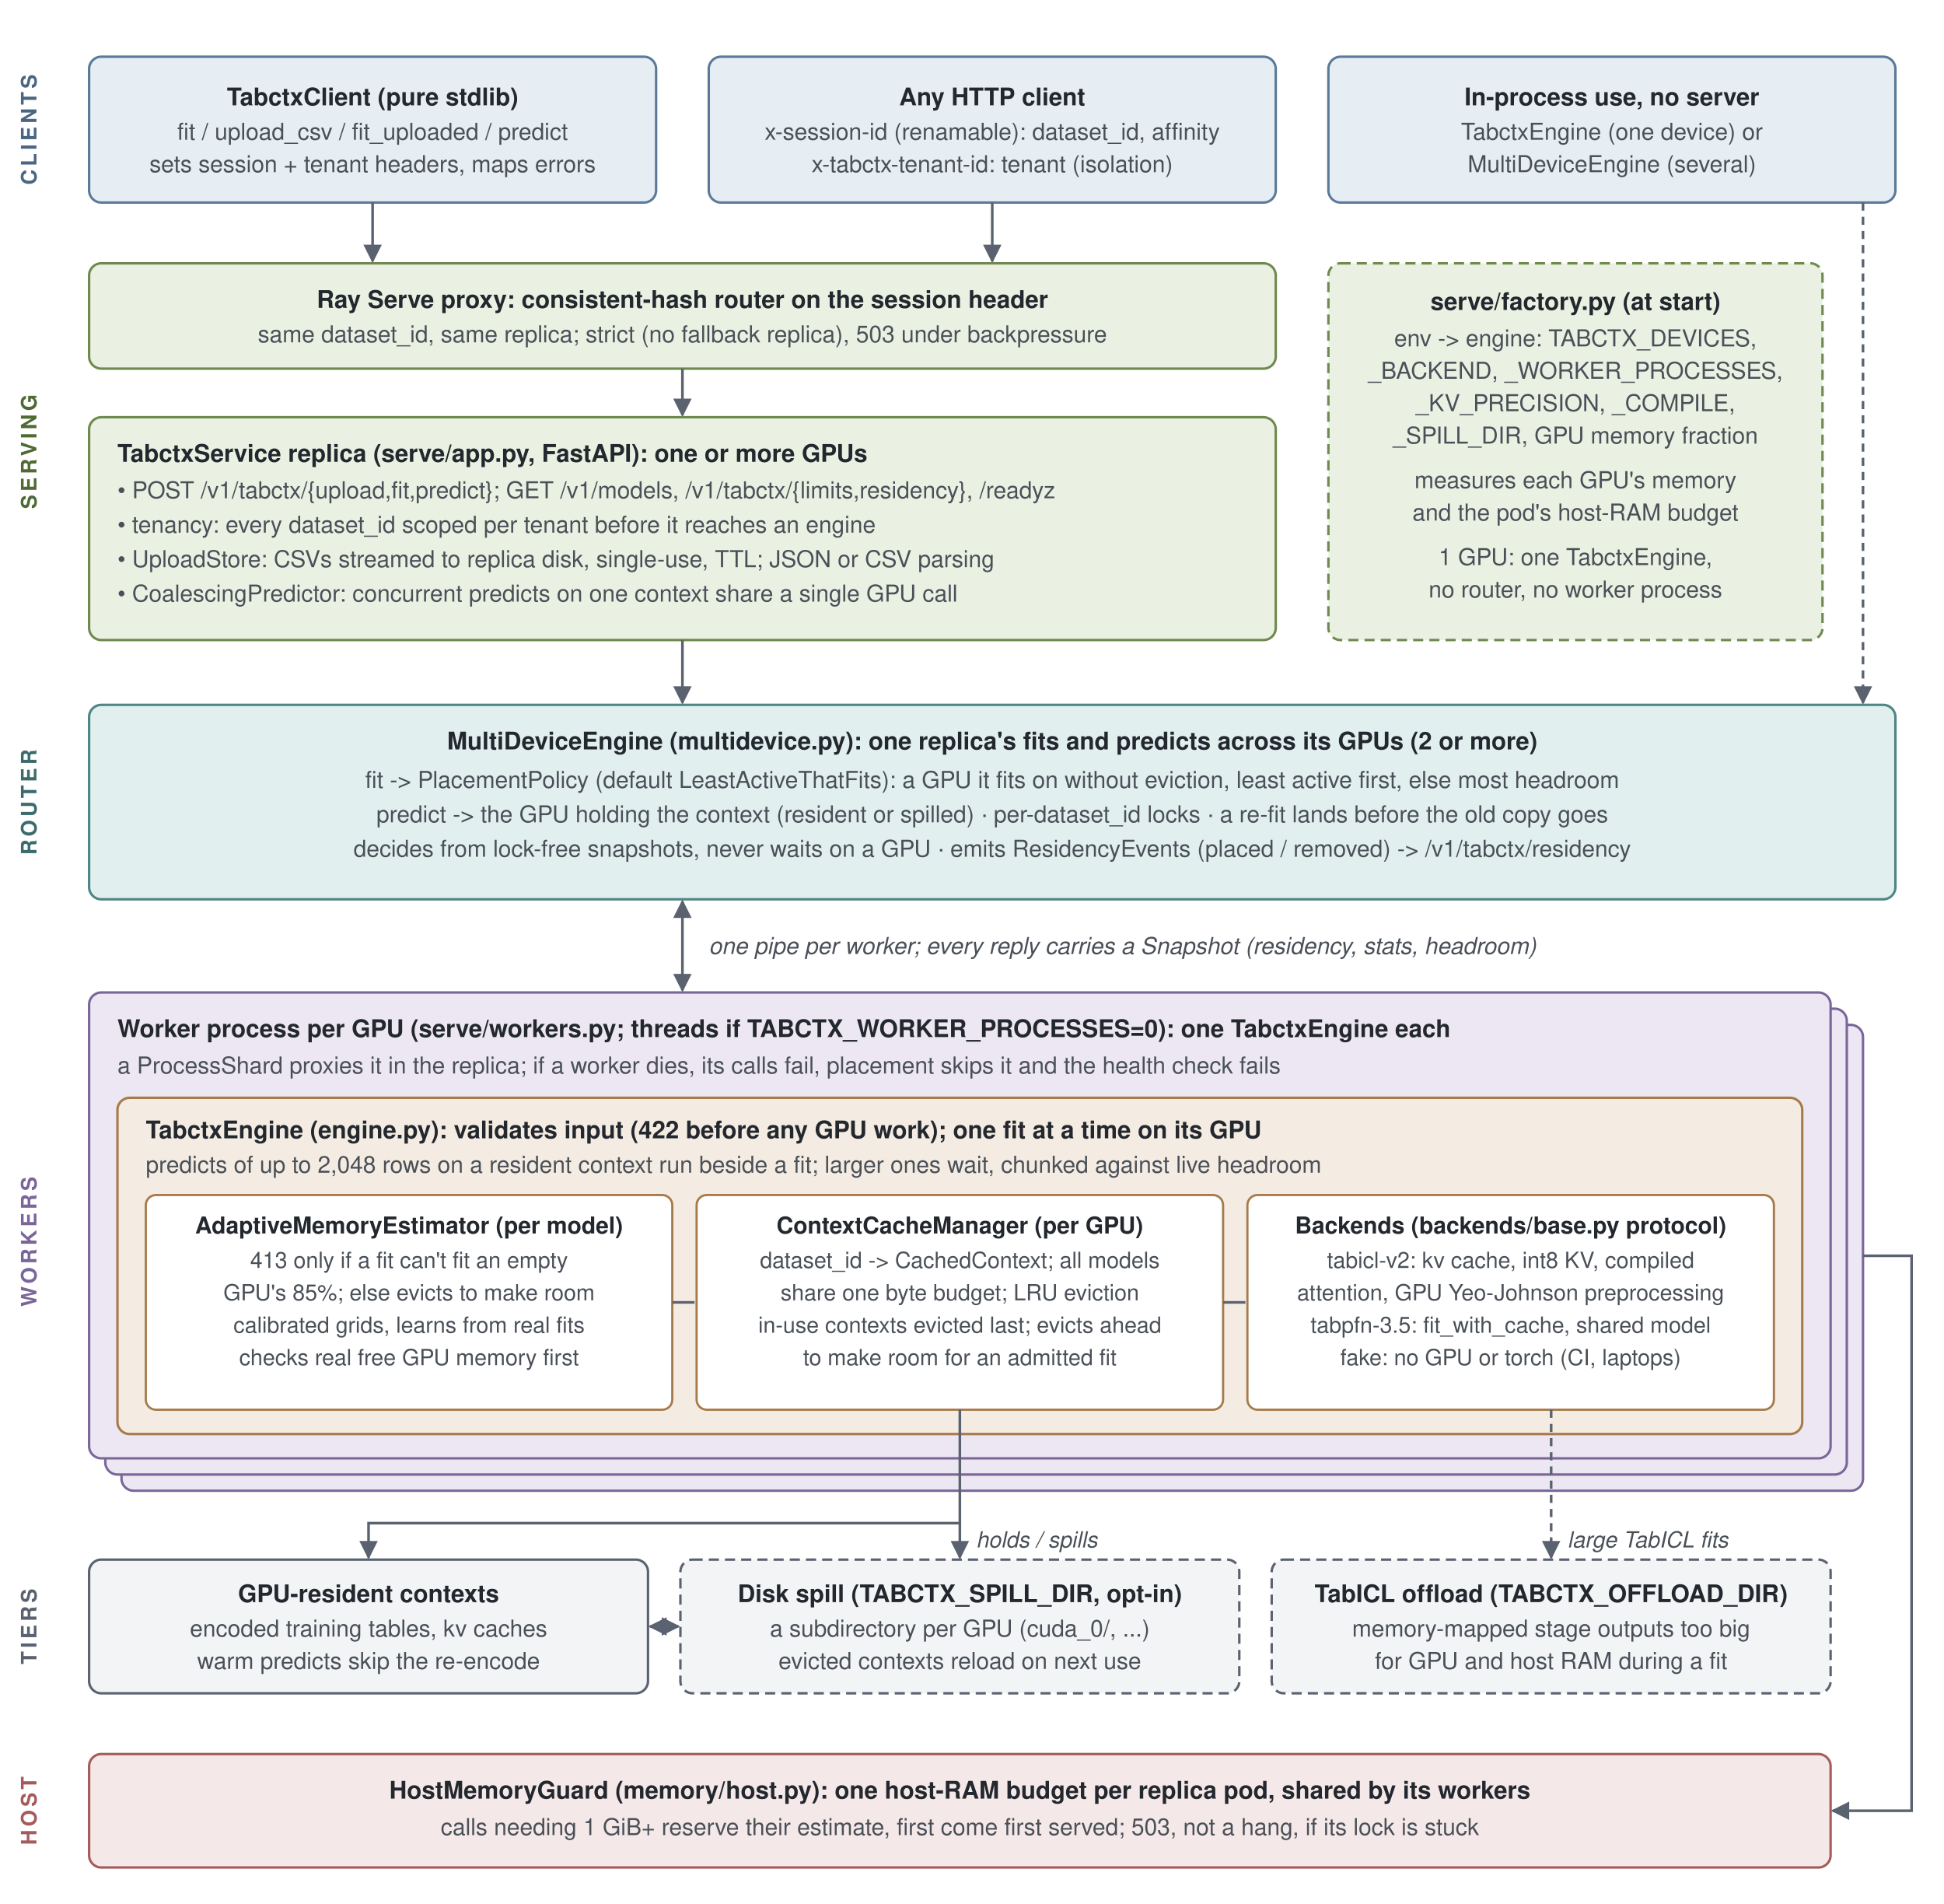
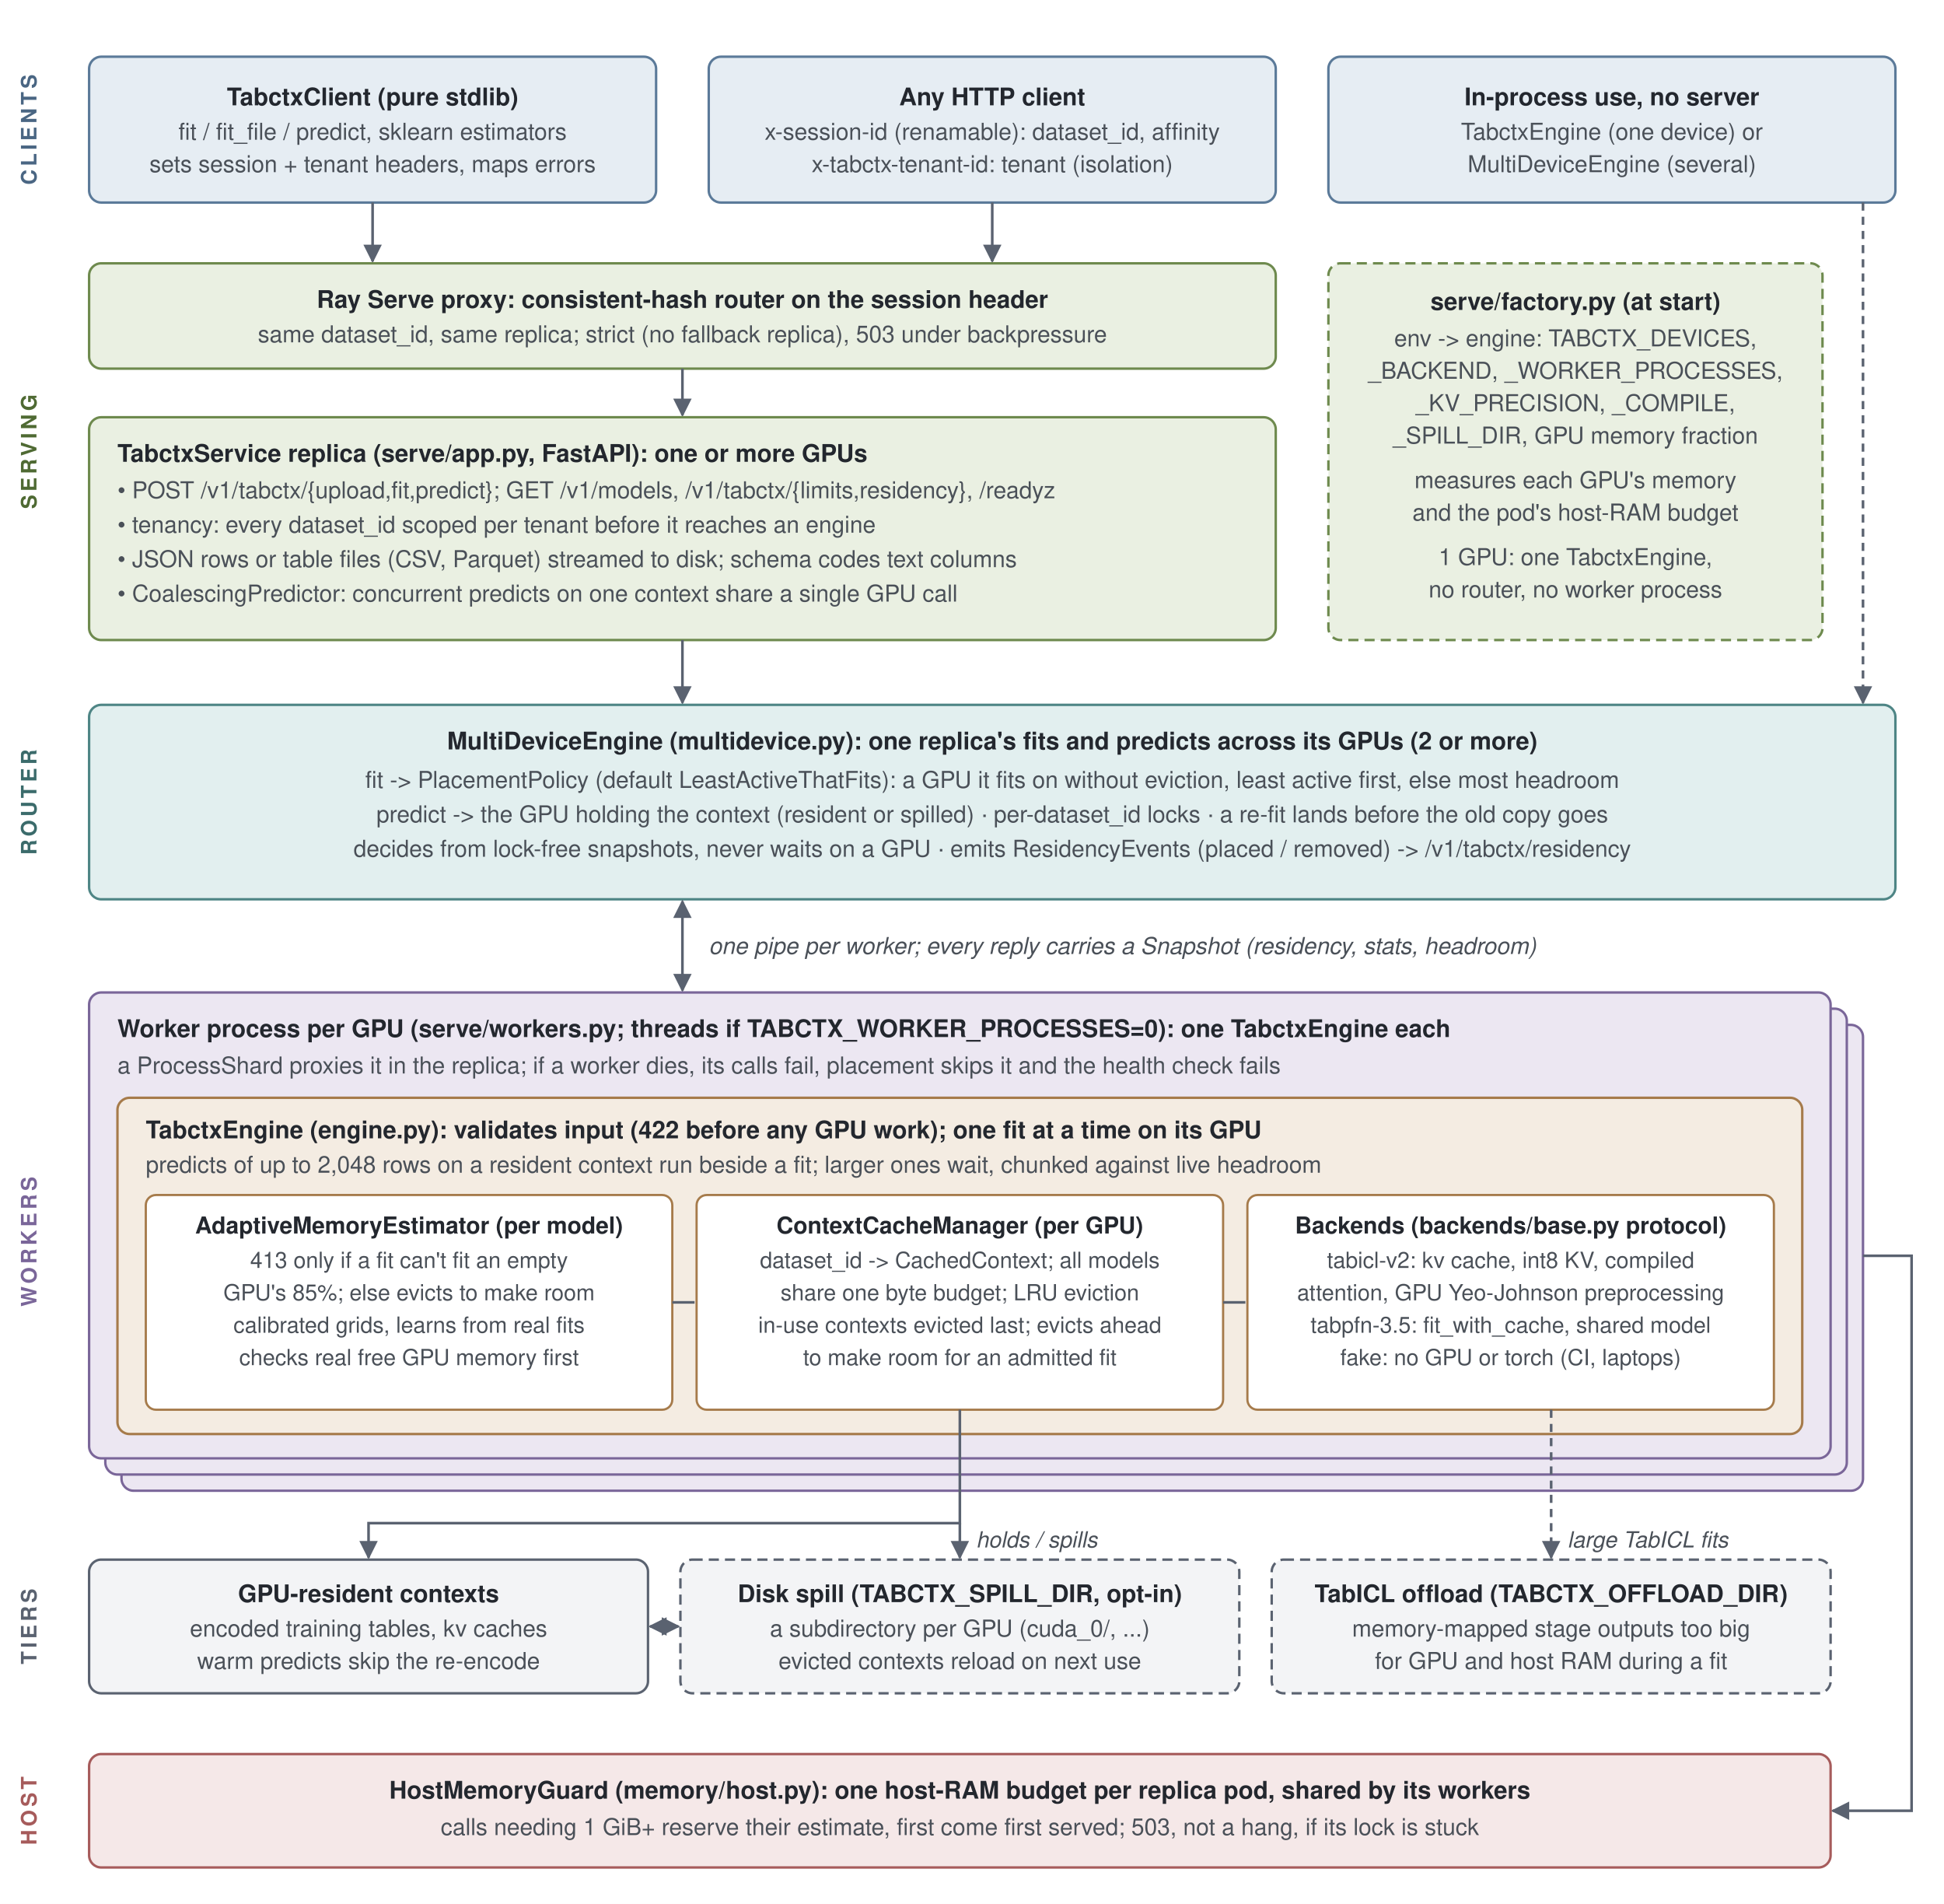
<svg xmlns="http://www.w3.org/2000/svg" width="960" height="940" viewBox="0 0 960 940" font-family="Helvetica Neue, Helvetica, Arial, sans-serif">
  <defs>
    <marker id="arr" viewBox="0 0 10 10" refX="9" refY="5" markerWidth="7" markerHeight="7" orient="auto-start-reverse">
      <path d="M 0 0 L 10 5 L 0 10 z" fill="#5A6270" />
    </marker>
  </defs>
  <rect width="960" height="940" fill="#FFFFFF" />
  <text x="18" y="64" transform="rotate(-90 18 64)" text-anchor="middle" font-size="10.5" font-weight="700" letter-spacing="1.6" fill="#4A6683">CLIENTS</text>
  <rect x="44" y="28" width="280" height="72" rx="6" ry="6" fill="#E6EDF3" stroke="#5B7A99" stroke-width="1.2" />
  <text x="184" y="52" text-anchor="middle" font-size="12" fill="#23272E" font-weight="600">TabctxClient (pure stdlib)</text>
-   <text x="184" y="69" text-anchor="middle" font-size="11.5" fill="#4A5058">fit / upload_csv / fit_uploaded / predict</text>
+   <text x="184" y="69" text-anchor="middle" font-size="11.5" fill="#4A5058">fit / fit_file / predict, sklearn estimators</text>
  <text x="184" y="85" text-anchor="middle" font-size="11.5" fill="#4A5058">sets session + tenant headers, maps errors</text>
  <rect x="350" y="28" width="280" height="72" rx="6" ry="6" fill="#E6EDF3" stroke="#5B7A99" stroke-width="1.2" />
  <text x="490" y="52" text-anchor="middle" font-size="12" fill="#23272E" font-weight="600">Any HTTP client</text>
  <text x="490" y="69" text-anchor="middle" font-size="11.5" fill="#4A5058">x-session-id (renamable): dataset_id, affinity</text>
  <text x="490" y="85" text-anchor="middle" font-size="11.5" fill="#4A5058">x-tabctx-tenant-id: tenant (isolation)</text>
  <rect x="656" y="28" width="280" height="72" rx="6" ry="6" fill="#E6EDF3" stroke="#5B7A99" stroke-width="1.2" />
  <text x="796" y="52" text-anchor="middle" font-size="12" fill="#23272E" font-weight="600">In-process use, no server</text>
  <text x="796" y="69" text-anchor="middle" font-size="11.5" fill="#4A5058">TabctxEngine (one device) or</text>
  <text x="796" y="85" text-anchor="middle" font-size="11.5" fill="#4A5058">MultiDeviceEngine (several)</text>
  <path d="M 184 100 V 129" fill="none" stroke="#5A6270" stroke-width="1.3" marker-end="url(#arr)" />
  <path d="M 490 100 V 129" fill="none" stroke="#5A6270" stroke-width="1.3" marker-end="url(#arr)" />
  <path d="M 920 100 V 347" fill="none" stroke="#5A6270" stroke-width="1.3" stroke-dasharray="4 3" marker-end="url(#arr)" />
  <text x="18" y="223" transform="rotate(-90 18 223)" text-anchor="middle" font-size="10.5" font-weight="700" letter-spacing="1.6" fill="#4F6A33">SERVING</text>
  <rect x="44" y="130" width="586" height="52" rx="6" ry="6" fill="#EAF0E2" stroke="#6E8A4E" stroke-width="1.2" />
  <text x="337" y="152" text-anchor="middle" font-size="12" fill="#23272E" font-weight="600">Ray Serve proxy: consistent-hash router on the session header</text>
  <text x="337" y="169" text-anchor="middle" font-size="11.5" fill="#4A5058">same dataset_id, same replica; strict (no fallback replica), 503 under backpressure</text>
  <path d="M 337 182 V 205" fill="none" stroke="#5A6270" stroke-width="1.3" marker-end="url(#arr)" />
  <rect x="44" y="206" width="586" height="110" rx="6" ry="6" fill="#EAF0E2" stroke="#6E8A4E" stroke-width="1.2" />
  <text x="58" y="228" text-anchor="start" font-size="12" fill="#23272E" font-weight="600">TabctxService replica (serve/app.py, FastAPI): one or more GPUs</text>
  <text x="58" y="246" text-anchor="start" font-size="11.5" fill="#4A5058">•  POST /v1/tabctx/{upload,fit,predict}; GET /v1/models, /v1/tabctx/{limits,residency}, /readyz</text>
  <text x="58" y="263" text-anchor="start" font-size="11.5" fill="#4A5058">•  tenancy: every dataset_id scoped per tenant before it reaches an engine</text>
-   <text x="58" y="280" text-anchor="start" font-size="11.5" fill="#4A5058">•  UploadStore: CSVs streamed to replica disk, single-use, TTL; JSON or CSV parsing</text>
+   <text x="58" y="280" text-anchor="start" font-size="11.5" fill="#4A5058">•  JSON rows or table files (CSV, Parquet) streamed to disk; schema codes text columns</text>
  <text x="58" y="297" text-anchor="start" font-size="11.5" fill="#4A5058">•  CoalescingPredictor: concurrent predicts on one context share a single GPU call</text>
  <rect x="656" y="130" width="244" height="186" rx="6" ry="6" fill="#EAF0E2" stroke="#6E8A4E" stroke-width="1.2" stroke-dasharray="5 3" />
  <text x="778" y="153" text-anchor="middle" font-size="12" fill="#23272E" font-weight="600">serve/factory.py (at start)</text>
  <text x="778" y="171" text-anchor="middle" font-size="11.5" fill="#4A5058">env -&gt; engine: TABCTX_DEVICES,</text>
  <text x="778" y="187" text-anchor="middle" font-size="11.5" fill="#4A5058">_BACKEND, _WORKER_PROCESSES,</text>
  <text x="778" y="203" text-anchor="middle" font-size="11.5" fill="#4A5058">_KV_PRECISION, _COMPILE,</text>
  <text x="778" y="219" text-anchor="middle" font-size="11.5" fill="#4A5058">_SPILL_DIR, GPU memory fraction</text>
  <text x="778" y="241" text-anchor="middle" font-size="11.5" fill="#4A5058">measures each GPU's memory</text>
  <text x="778" y="257" text-anchor="middle" font-size="11.5" fill="#4A5058">and the pod's host-RAM budget</text>
  <text x="778" y="279" text-anchor="middle" font-size="11.5" fill="#4A5058">1 GPU: one TabctxEngine,</text>
  <text x="778" y="295" text-anchor="middle" font-size="11.5" fill="#4A5058">no router, no worker process</text>
  <path d="M 337 316 V 347" fill="none" stroke="#5A6270" stroke-width="1.3" marker-end="url(#arr)" />
  <text x="18" y="396" transform="rotate(-90 18 396)" text-anchor="middle" font-size="10.5" font-weight="700" letter-spacing="1.6" fill="#3B6B6B">ROUTER</text>
  <rect x="44" y="348" width="892" height="96" rx="6" ry="6" fill="#E2EFEF" stroke="#4E8585" stroke-width="1.2" />
  <text x="490" y="370" text-anchor="middle" font-size="12" fill="#23272E" font-weight="600">MultiDeviceEngine (multidevice.py): one replica's fits and predicts across its GPUs (2 or more)</text>
  <text x="490" y="389" text-anchor="middle" font-size="11.5" fill="#4A5058">fit -&gt; PlacementPolicy (default LeastActiveThatFits): a GPU it fits on without eviction, least active first, else most headroom</text>
  <text x="490" y="406" text-anchor="middle" font-size="11.5" fill="#4A5058">predict -&gt; the GPU holding the context (resident or spilled) · per-dataset_id locks · a re-fit lands before the old copy goes</text>
  <text x="490" y="423" text-anchor="middle" font-size="11.5" fill="#4A5058">decides from lock-free snapshots, never waits on a GPU · emits ResidencyEvents (placed / removed) -&gt; /v1/tabctx/residency</text>
  <path d="M 337 445 V 489" fill="none" stroke="#5A6270" stroke-width="1.3" marker-end="url(#arr)" marker-start="url(#arr)" />
  <text x="350" y="471" text-anchor="start" font-size="11.5" fill="#4A5058" font-style="italic">one pipe per worker; every reply carries a Snapshot (residency, stats, headroom)</text>
  <text x="18" y="613" transform="rotate(-90 18 613)" text-anchor="middle" font-size="10.5" font-weight="700" letter-spacing="1.6" fill="#7A6699">WORKERS</text>
  <rect x="60" y="506" width="860" height="230" rx="6" ry="6" fill="#ECE7F2" stroke="#7A6699" stroke-width="1.2" />
  <rect x="52" y="498" width="860" height="230" rx="6" ry="6" fill="#ECE7F2" stroke="#7A6699" stroke-width="1.2" />
  <rect x="44" y="490" width="860" height="230" rx="6" ry="6" fill="#ECE7F2" stroke="#7A6699" stroke-width="1.2" />
  <text x="58" y="512" text-anchor="start" font-size="12" fill="#23272E" font-weight="600">Worker process per GPU (serve/workers.py; threads if TABCTX_WORKER_PROCESSES=0): one TabctxEngine each</text>
  <text x="58" y="530" text-anchor="start" font-size="11.5" fill="#4A5058">a ProcessShard proxies it in the replica; if a worker dies, its calls fail, placement skips it and the health check fails</text>
  <rect x="58" y="542" width="832" height="166" rx="6" ry="6" fill="#F4ECE2" stroke="#A67B4B" stroke-width="1.2" />
  <text x="72" y="562" text-anchor="start" font-size="12" fill="#23272E" font-weight="600">TabctxEngine (engine.py): validates input (422 before any GPU work); one fit at a time on its GPU</text>
  <text x="72" y="579" text-anchor="start" font-size="11.5" fill="#4A5058">predicts of up to 2,048 rows on a resident context run beside a fit; larger ones wait, chunked against live headroom</text>
  <rect x="72" y="590" width="260" height="106" rx="5" ry="5" fill="#FFFFFF" stroke="#A67B4B" stroke-width="1.1" />
  <text x="202" y="609" text-anchor="middle" font-size="11.5" fill="#23272E" font-weight="600">AdaptiveMemoryEstimator (per model)</text>
  <text x="202" y="626" text-anchor="middle" font-size="11" fill="#4A5058">413 only if a fit can't fit an empty</text>
  <text x="202" y="642" text-anchor="middle" font-size="11" fill="#4A5058">GPU's 85%; else evicts to make room</text>
  <text x="202" y="658" text-anchor="middle" font-size="11" fill="#4A5058">calibrated grids, learns from real fits</text>
  <text x="202" y="674" text-anchor="middle" font-size="11" fill="#4A5058">checks real free GPU memory first</text>
  <rect x="344" y="590" width="260" height="106" rx="5" ry="5" fill="#FFFFFF" stroke="#A67B4B" stroke-width="1.1" />
  <text x="474" y="609" text-anchor="middle" font-size="11.5" fill="#23272E" font-weight="600">ContextCacheManager (per GPU)</text>
  <text x="474" y="626" text-anchor="middle" font-size="11" fill="#4A5058">dataset_id -&gt; CachedContext; all models</text>
  <text x="474" y="642" text-anchor="middle" font-size="11" fill="#4A5058">share one byte budget; LRU eviction</text>
  <text x="474" y="658" text-anchor="middle" font-size="11" fill="#4A5058">in-use contexts evicted last; evicts ahead</text>
  <text x="474" y="674" text-anchor="middle" font-size="11" fill="#4A5058">to make room for an admitted fit</text>
  <rect x="616" y="590" width="260" height="106" rx="5" ry="5" fill="#FFFFFF" stroke="#A67B4B" stroke-width="1.1" />
  <text x="746" y="609" text-anchor="middle" font-size="11.5" fill="#23272E" font-weight="600">Backends (backends/base.py protocol)</text>
  <text x="746" y="626" text-anchor="middle" font-size="11" fill="#4A5058">tabicl-v2: kv cache, int8 KV, compiled</text>
  <text x="746" y="642" text-anchor="middle" font-size="11" fill="#4A5058">attention, GPU Yeo-Johnson preprocessing</text>
  <text x="746" y="658" text-anchor="middle" font-size="11" fill="#4A5058">tabpfn-3.5: fit_with_cache, shared model</text>
  <text x="746" y="674" text-anchor="middle" font-size="11" fill="#4A5058">fake: no GPU or torch (CI, laptops)</text>
  <path d="M 332 643 H 343" fill="none" stroke="#5A6270" stroke-width="1.3" />
  <path d="M 604 643 H 615" fill="none" stroke="#5A6270" stroke-width="1.3" />
  <text x="18" y="803" transform="rotate(-90 18 803)" text-anchor="middle" font-size="10.5" font-weight="700" letter-spacing="1.6" fill="#5A6270">TIERS</text>
  <path d="M 474 696 V 752 H 182 V 769" fill="none" stroke="#5A6270" stroke-width="1.3" marker-end="url(#arr)" />
  <path d="M 474 752 V 769" fill="none" stroke="#5A6270" stroke-width="1.3" marker-end="url(#arr)" />
  <text x="482" y="764" text-anchor="start" font-size="11" fill="#4A5058" font-style="italic">holds / spills</text>
  <path d="M 766 696 V 769" fill="none" stroke="#5A6270" stroke-width="1.3" stroke-dasharray="4 3" marker-end="url(#arr)" />
  <text x="774" y="764" text-anchor="start" font-size="11" fill="#4A5058" font-style="italic">large TabICL fits</text>
  <rect x="44" y="770" width="276" height="66" rx="6" ry="6" fill="#F3F4F6" stroke="#5A6270" stroke-width="1.2" />
  <text x="182" y="791" text-anchor="middle" font-size="12" fill="#23272E" font-weight="600">GPU-resident contexts</text>
  <text x="182" y="808" text-anchor="middle" font-size="11.5" fill="#4A5058">encoded training tables, kv caches</text>
  <text x="182" y="824" text-anchor="middle" font-size="11.5" fill="#4A5058">warm predicts skip the re-encode</text>
  <rect x="336" y="770" width="276" height="66" rx="6" ry="6" fill="#F3F4F6" stroke="#5A6270" stroke-width="1.2" stroke-dasharray="5 3" />
  <text x="474" y="791" text-anchor="middle" font-size="12" fill="#23272E" font-weight="600">Disk spill (TABCTX_SPILL_DIR, opt-in)</text>
  <text x="474" y="808" text-anchor="middle" font-size="11.5" fill="#4A5058">a subdirectory per GPU (cuda_0/, ...)</text>
  <text x="474" y="824" text-anchor="middle" font-size="11.5" fill="#4A5058">evicted contexts reload on next use</text>
  <rect x="628" y="770" width="276" height="66" rx="6" ry="6" fill="#F3F4F6" stroke="#5A6270" stroke-width="1.2" stroke-dasharray="5 3" />
  <text x="766" y="791" text-anchor="middle" font-size="12" fill="#23272E" font-weight="600">TabICL offload (TABCTX_OFFLOAD_DIR)</text>
  <text x="766" y="808" text-anchor="middle" font-size="11.5" fill="#4A5058">memory-mapped stage outputs too big</text>
  <text x="766" y="824" text-anchor="middle" font-size="11.5" fill="#4A5058">for GPU and host RAM during a fit</text>
  <path d="M 321 803 H 335" fill="none" stroke="#5A6270" stroke-width="1.3" marker-end="url(#arr)" marker-start="url(#arr)" />
  <text x="18" y="894" transform="rotate(-90 18 894)" text-anchor="middle" font-size="10.5" font-weight="700" letter-spacing="1.6" fill="#A65B5B">HOST</text>
  <path d="M 920 620 H 944 V 894 H 905" fill="none" stroke="#5A6270" stroke-width="1.3" marker-end="url(#arr)" />
  <rect x="44" y="866" width="860" height="56" rx="6" ry="6" fill="#F5E8E8" stroke="#A65B5B" stroke-width="1.2" />
  <text x="474" y="888" text-anchor="middle" font-size="12" fill="#23272E" font-weight="600">HostMemoryGuard (memory/host.py): one host-RAM budget per replica pod, shared by its workers</text>
  <text x="474" y="906" text-anchor="middle" font-size="11.5" fill="#4A5058">calls needing 1 GiB+ reserve their estimate, first come first served; 503, not a hang, if its lock is stuck</text>
</svg>
